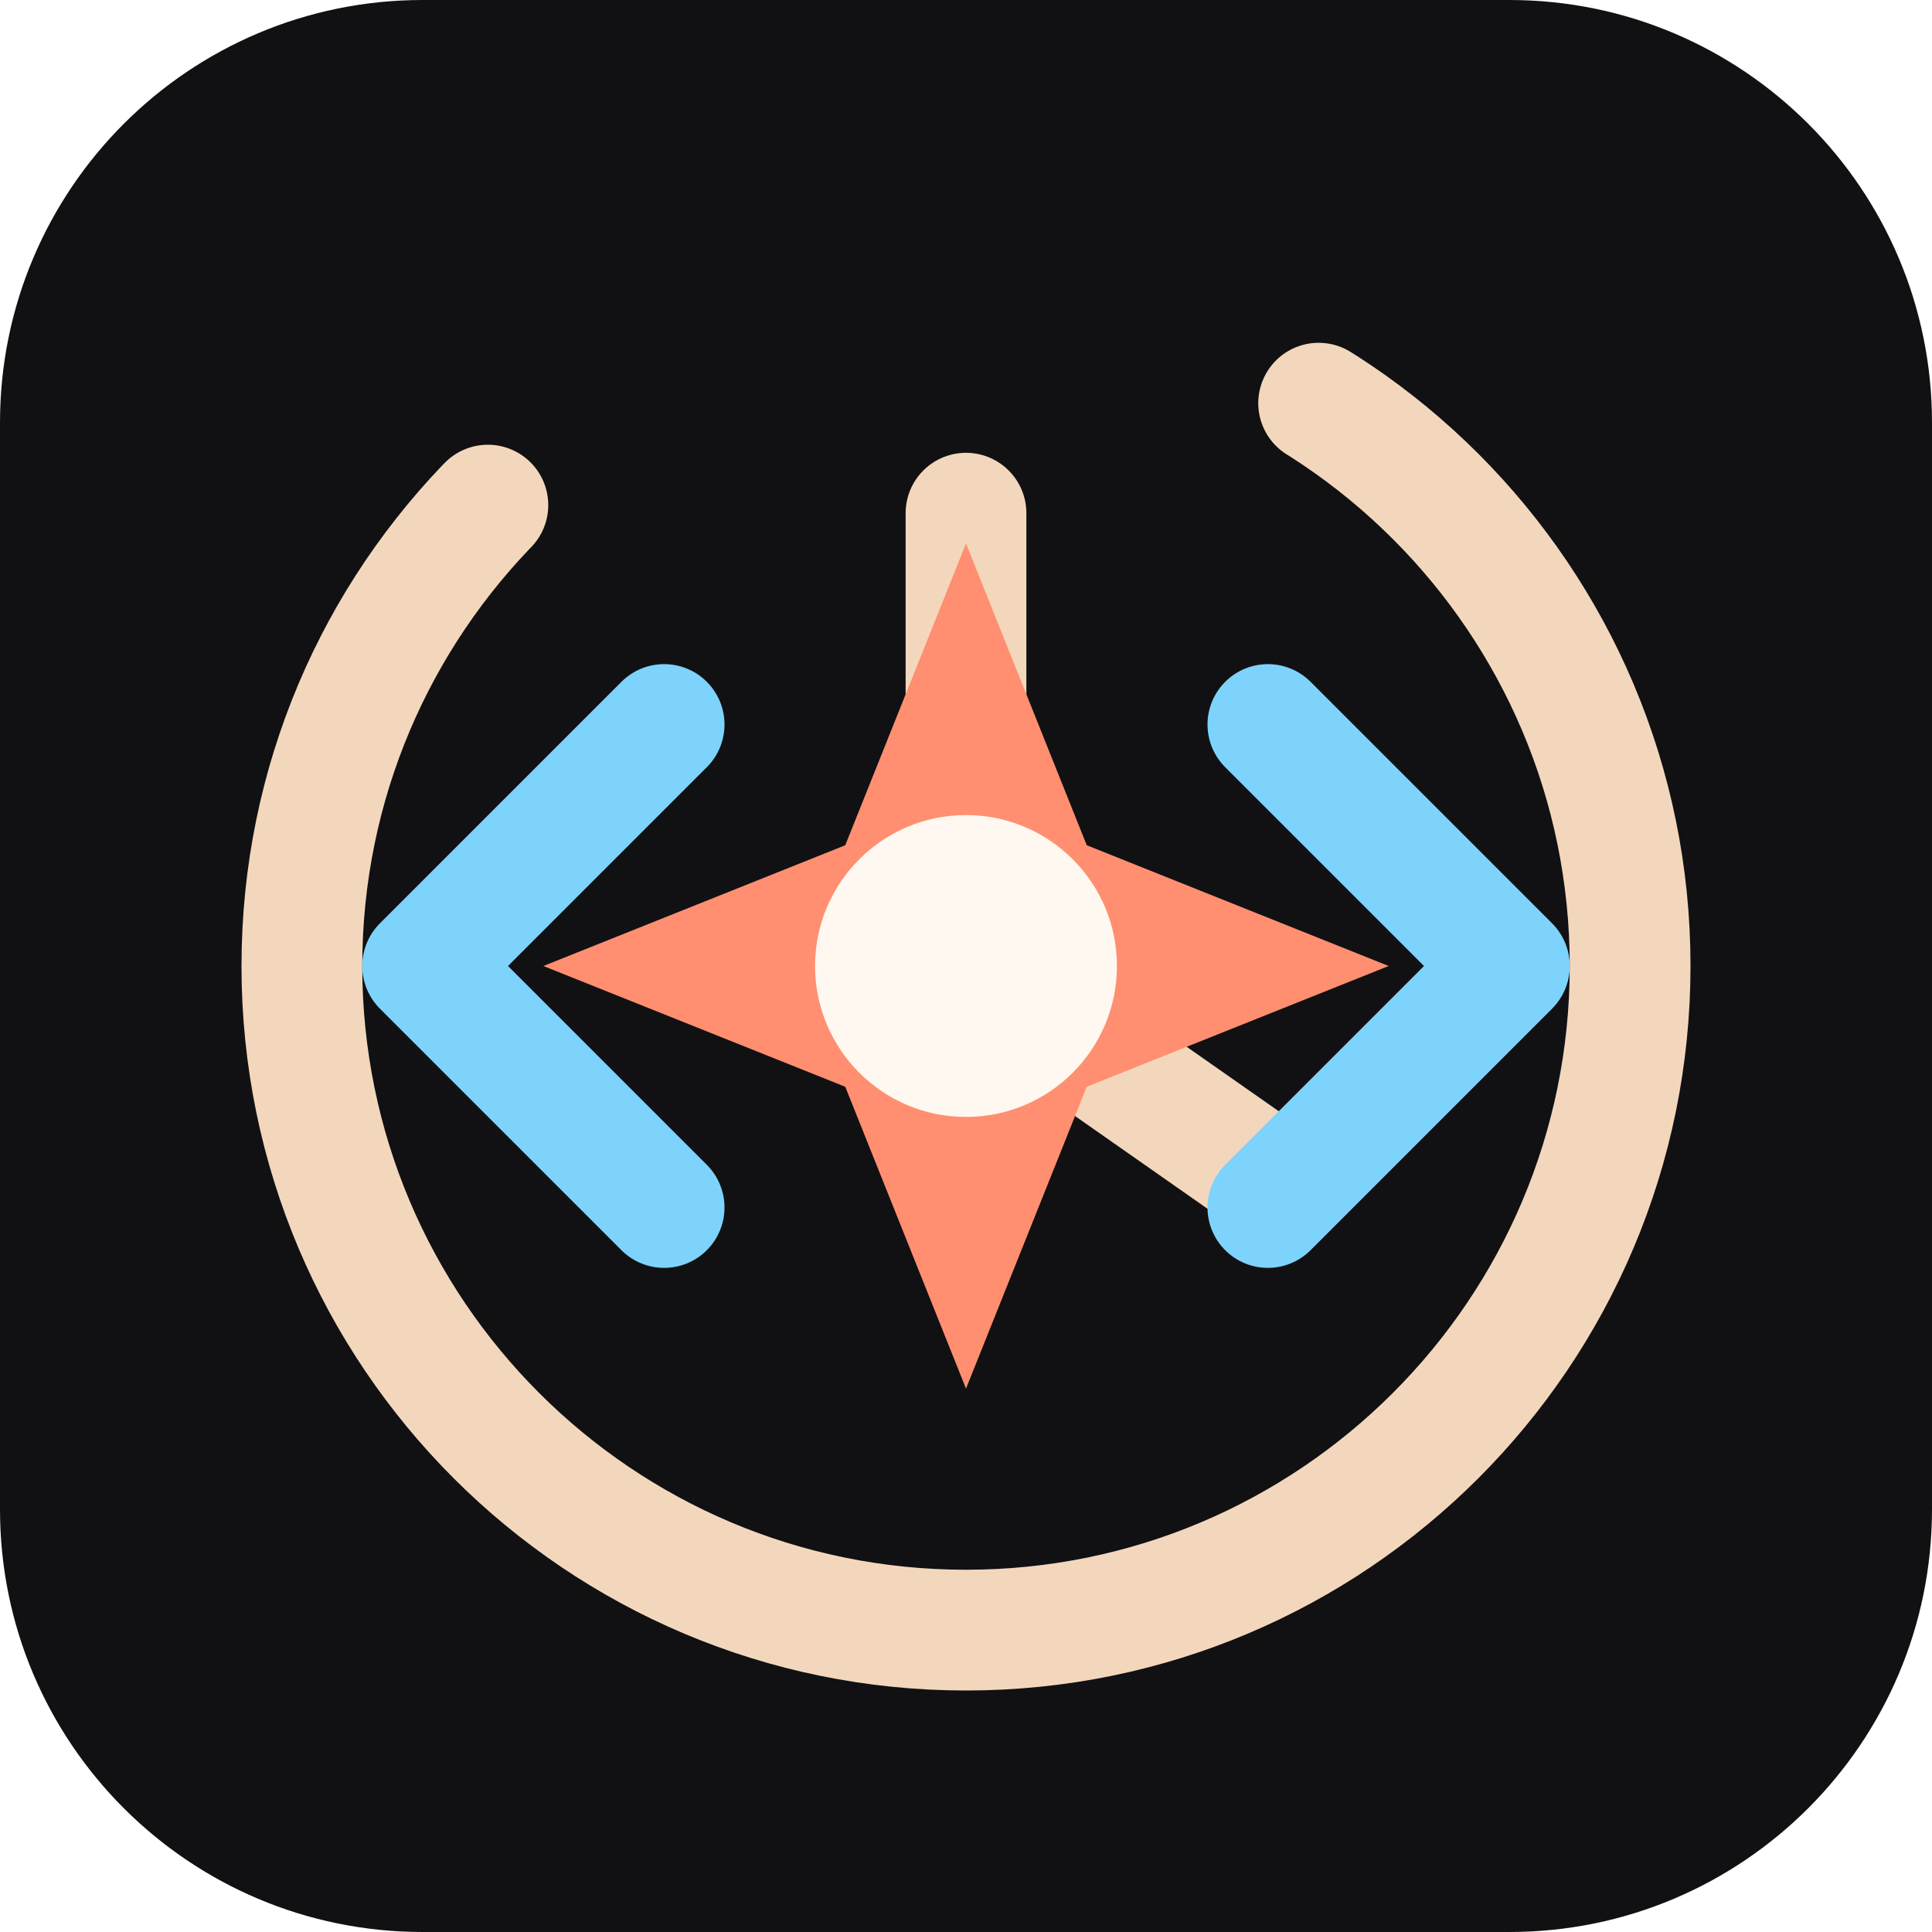
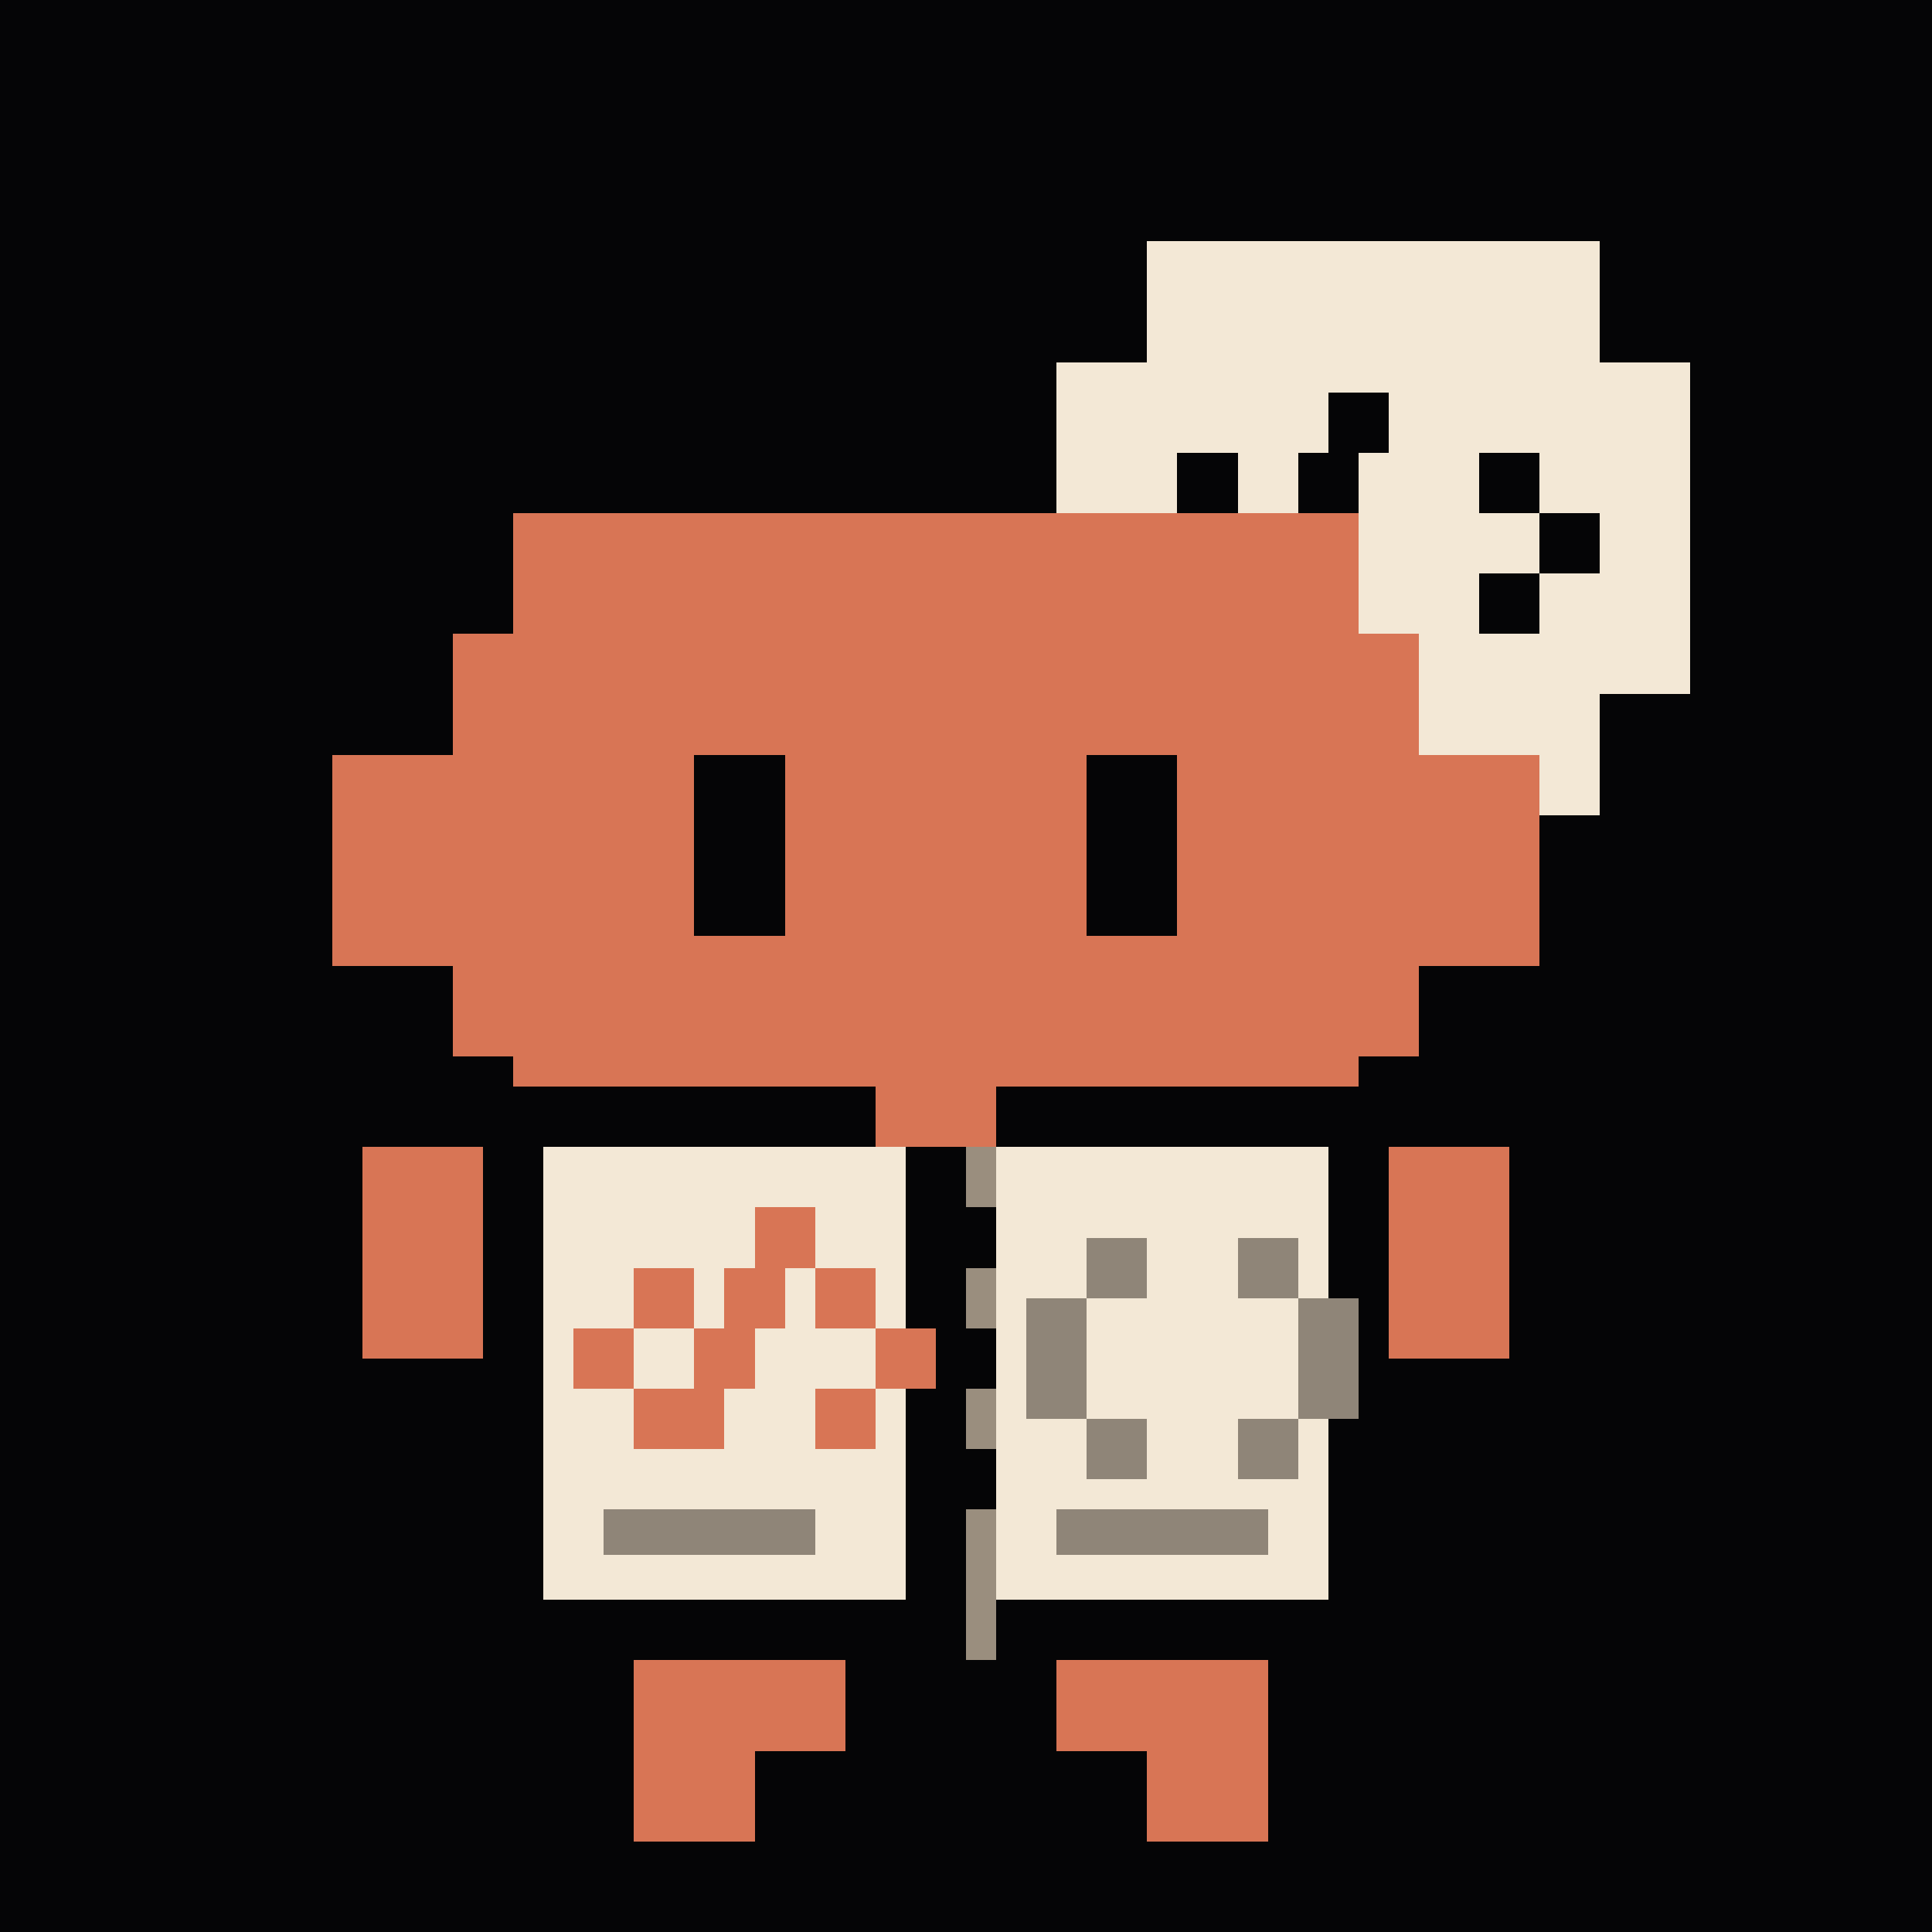
- <svg xmlns="http://www.w3.org/2000/svg" viewBox="0 0 64 64">
-   <rect width="64" height="64" rx="14" fill="#111113" />
-   <circle cx="32" cy="32" r="22" fill="none" stroke="#f3d7bd" stroke-width="4" stroke-linecap="round" stroke-dasharray="86 30" />
-   <path d="M32 17v15l10 7" fill="none" stroke="#f3d7bd" stroke-width="4" stroke-linecap="round" stroke-linejoin="round" />
-   <path d="M22 24l-8 8 8 8" fill="none" stroke="#7dd3fc" stroke-width="4" stroke-linecap="round" stroke-linejoin="round" />
-   <path d="M42 24l8 8-8 8" fill="none" stroke="#7dd3fc" stroke-width="4" stroke-linecap="round" stroke-linejoin="round" />
-   <path d="M32 18l4 10 10 4-10 4-4 10-4-10-10-4 10-4z" fill="#ff8f70" />
-   <circle cx="32" cy="32" r="5" fill="#fff8f0" />
+ <svg xmlns="http://www.w3.org/2000/svg" viewBox="0 0 128 128" shape-rendering="crispEdges">
+   <rect width="128" height="128" fill="#050506" />
+   <rect x="76" y="16" width="30" height="8" fill="#F3E8D6" />
+   <rect x="70" y="24" width="42" height="22" fill="#F3E8D6" />
+   <rect x="76" y="46" width="30" height="8" fill="#F3E8D6" />
+   <rect x="86" y="54" width="8" height="8" fill="#F3E8D6" />
+   <rect x="78" y="30" width="4" height="4" fill="#050506" />
+   <rect x="74" y="34" width="4" height="4" fill="#050506" />
+   <rect x="78" y="38" width="4" height="4" fill="#050506" />
+   <rect x="88" y="26" width="4" height="4" fill="#050506" />
+   <rect x="86" y="30" width="4" height="4" fill="#050506" />
+   <rect x="84" y="34" width="4" height="4" fill="#050506" />
+   <rect x="82" y="38" width="4" height="4" fill="#050506" />
+   <rect x="98" y="30" width="4" height="4" fill="#050506" />
+   <rect x="102" y="34" width="4" height="4" fill="#050506" />
+   <rect x="98" y="38" width="4" height="4" fill="#050506" />
+   <rect x="34" y="34" width="56" height="8" fill="#D87555" />
+   <rect x="30" y="42" width="64" height="28" fill="#D87555" />
+   <rect x="22" y="50" width="12" height="14" fill="#D87555" />
+   <rect x="90" y="50" width="12" height="14" fill="#D87555" />
+   <rect x="34" y="70" width="56" height="6" fill="#D87555" />
+   <rect x="56" y="76" width="12" height="8" fill="#D87555" />
+   <rect x="46" y="50" width="6" height="12" fill="#050506" />
+   <rect x="72" y="50" width="6" height="12" fill="#050506" />
+   <rect x="24" y="76" width="10" height="14" fill="#D87555" />
+   <rect x="90" y="76" width="10" height="14" fill="#D87555" />
+   <rect x="34" y="72" width="24" height="4" fill="#050506" />
+   <rect x="66" y="72" width="24" height="4" fill="#050506" />
+   <rect x="32" y="76" width="4" height="30" fill="#050506" />
+   <rect x="88" y="76" width="4" height="30" fill="#050506" />
+   <rect x="36" y="106" width="22" height="4" fill="#050506" />
+   <rect x="66" y="106" width="22" height="4" fill="#050506" />
+   <rect x="36" y="76" width="24" height="30" fill="#F3E8D6" />
+   <rect x="64" y="76" width="24" height="30" fill="#F3E8D6" />
+   <rect x="60" y="76" width="4" height="34" fill="#050506" />
+   <rect x="64" y="76" width="2" height="34" fill="#9A8E7E" />
+   <rect x="60" y="80" width="6" height="4" fill="#050506" />
+   <rect x="60" y="88" width="6" height="4" fill="#050506" />
+   <rect x="60" y="96" width="6" height="4" fill="#050506" />
+   <rect x="42" y="84" width="4" height="4" fill="#D87555" />
+   <rect x="38" y="88" width="4" height="4" fill="#D87555" />
+   <rect x="42" y="92" width="4" height="4" fill="#D87555" />
+   <rect x="50" y="80" width="4" height="4" fill="#D87555" />
+   <rect x="48" y="84" width="4" height="4" fill="#D87555" />
+   <rect x="46" y="88" width="4" height="4" fill="#D87555" />
+   <rect x="44" y="92" width="4" height="4" fill="#D87555" />
+   <rect x="54" y="84" width="4" height="4" fill="#D87555" />
+   <rect x="58" y="88" width="4" height="4" fill="#D87555" />
+   <rect x="54" y="92" width="4" height="4" fill="#D87555" />
+   <rect x="72" y="82" width="4" height="4" fill="#8F8578" />
+   <rect x="68" y="86" width="4" height="4" fill="#8F8578" />
+   <rect x="68" y="90" width="4" height="4" fill="#8F8578" />
+   <rect x="72" y="94" width="4" height="4" fill="#8F8578" />
+   <rect x="82" y="82" width="4" height="4" fill="#8F8578" />
+   <rect x="86" y="86" width="4" height="4" fill="#8F8578" />
+   <rect x="86" y="90" width="4" height="4" fill="#8F8578" />
+   <rect x="82" y="94" width="4" height="4" fill="#8F8578" />
+   <rect x="40" y="100" width="14" height="3" fill="#8F8578" />
+   <rect x="70" y="100" width="14" height="3" fill="#8F8578" />
+   <rect x="42" y="110" width="14" height="12" fill="#D87555" />
+   <rect x="70" y="110" width="14" height="12" fill="#D87555" />
+   <rect x="50" y="116" width="6" height="6" fill="#050506" />
+   <rect x="70" y="116" width="6" height="6" fill="#050506" />
</svg>
